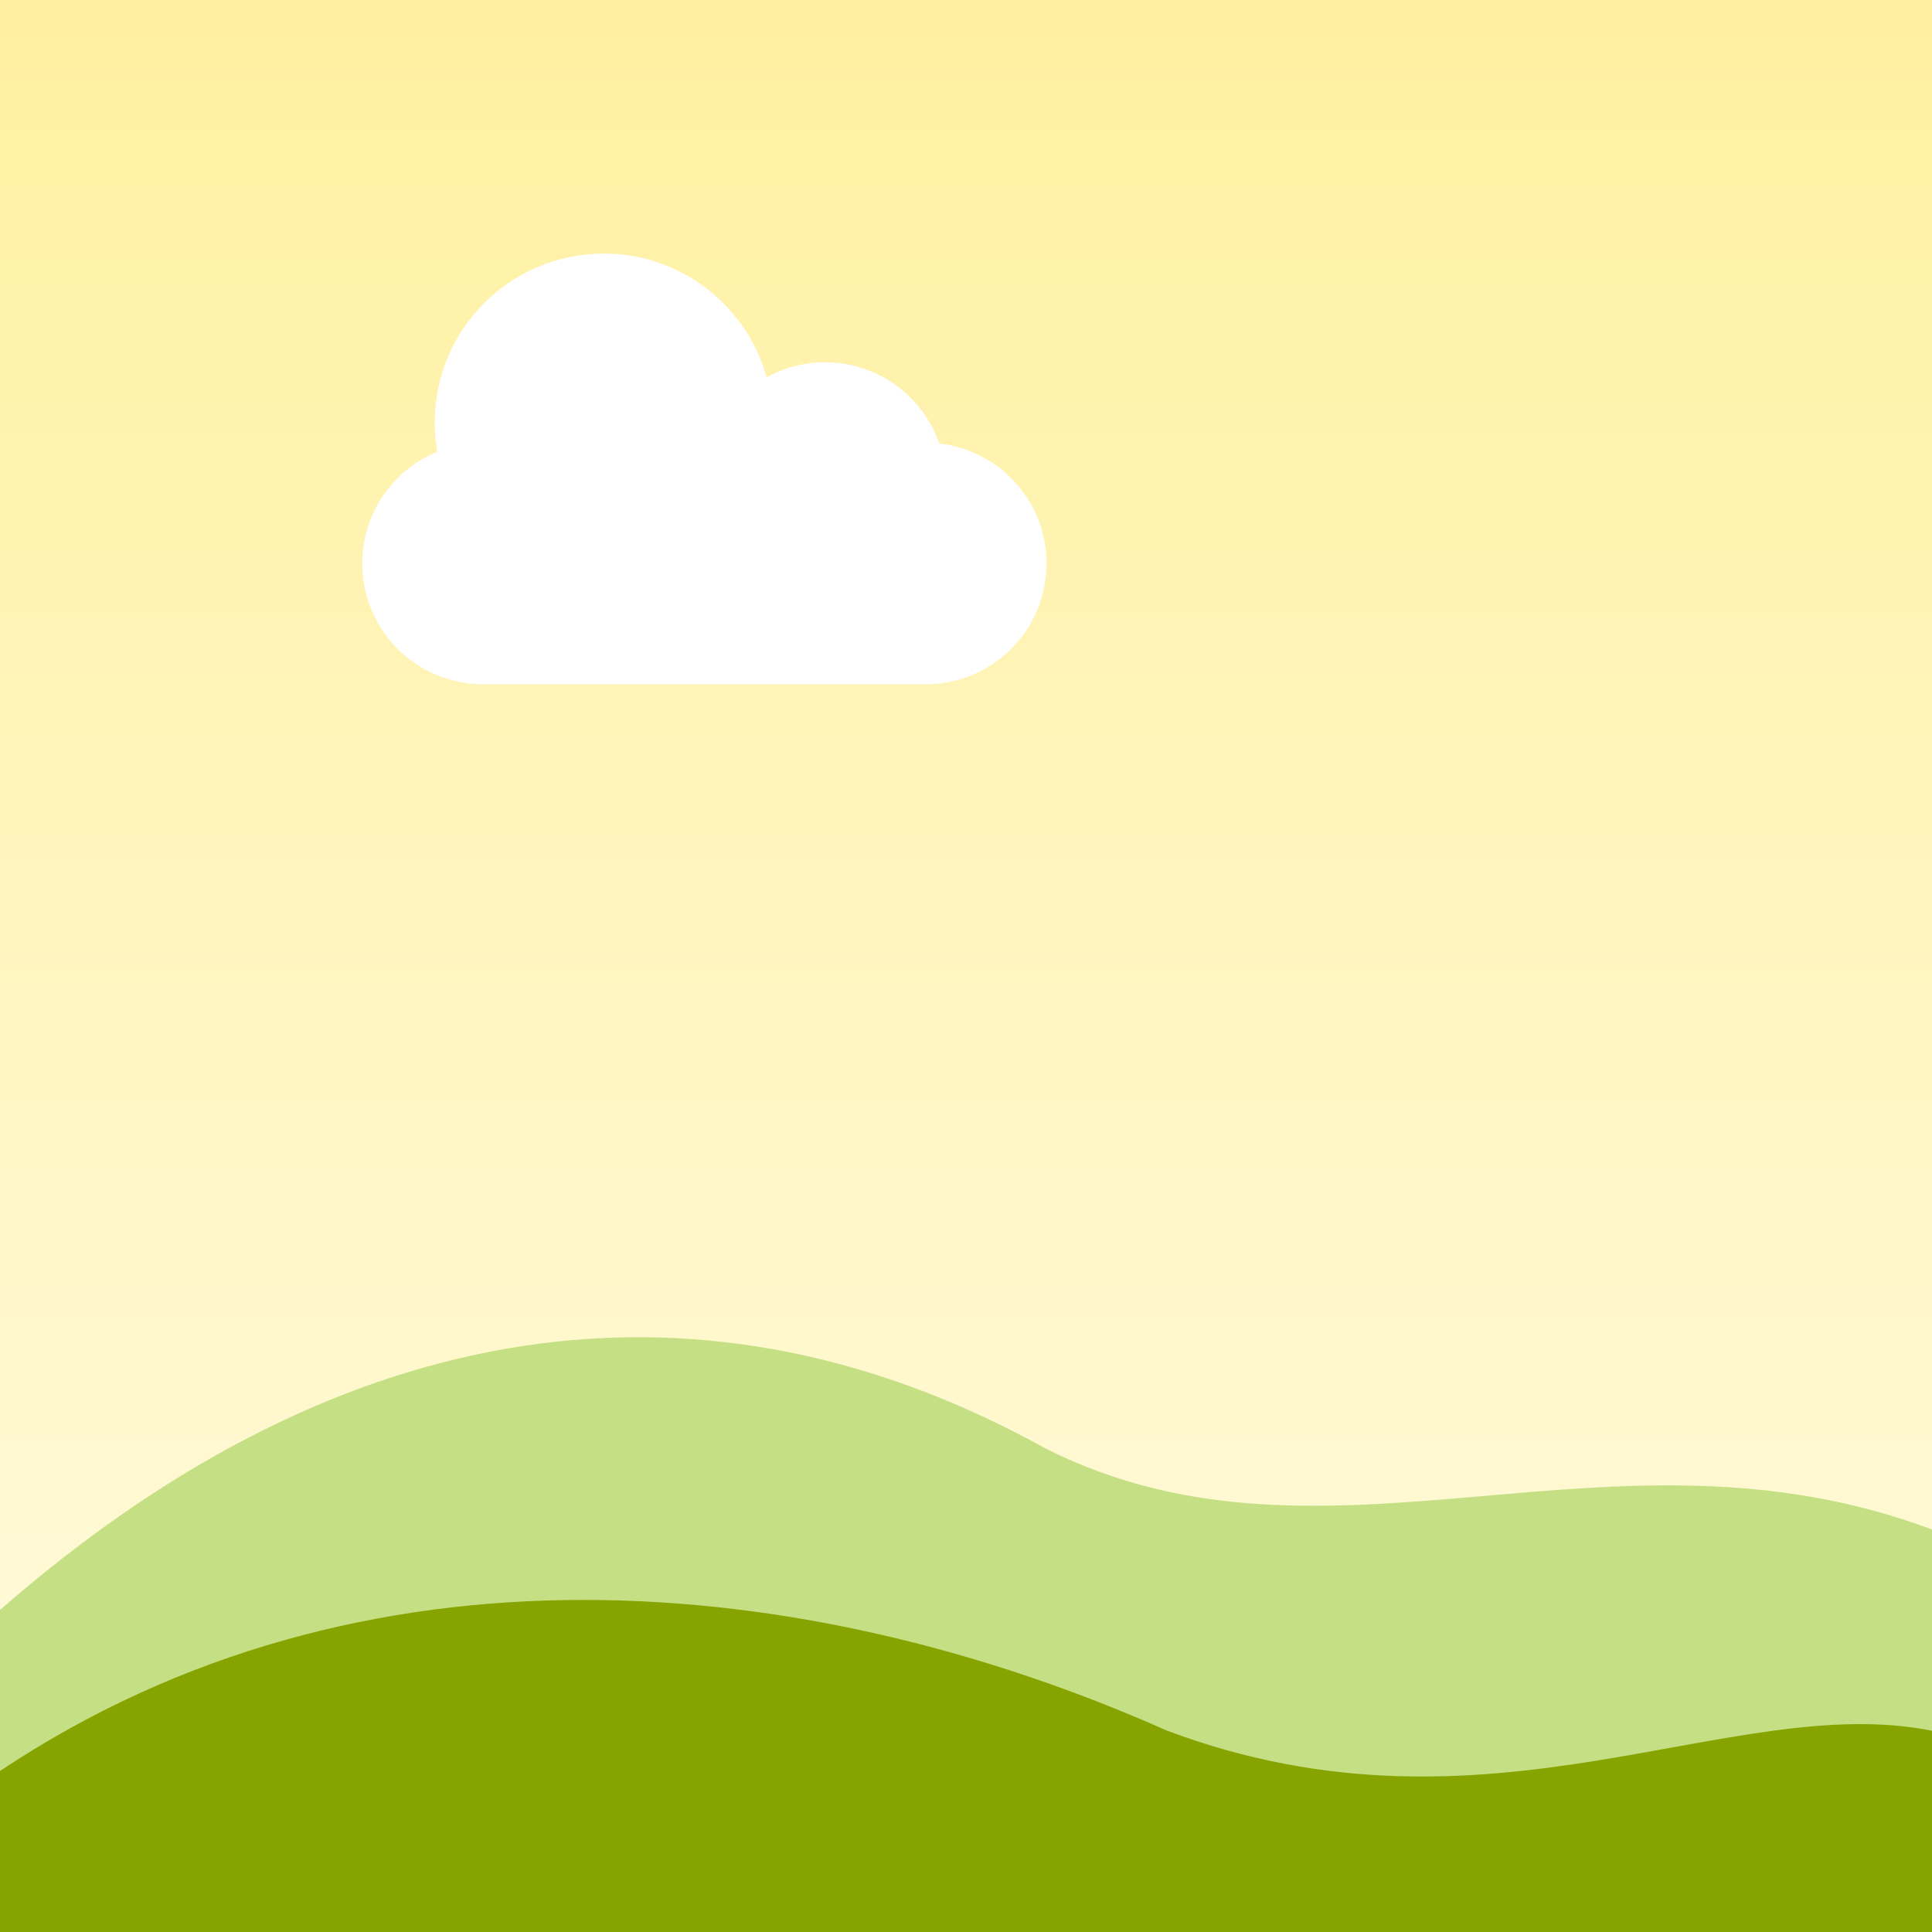
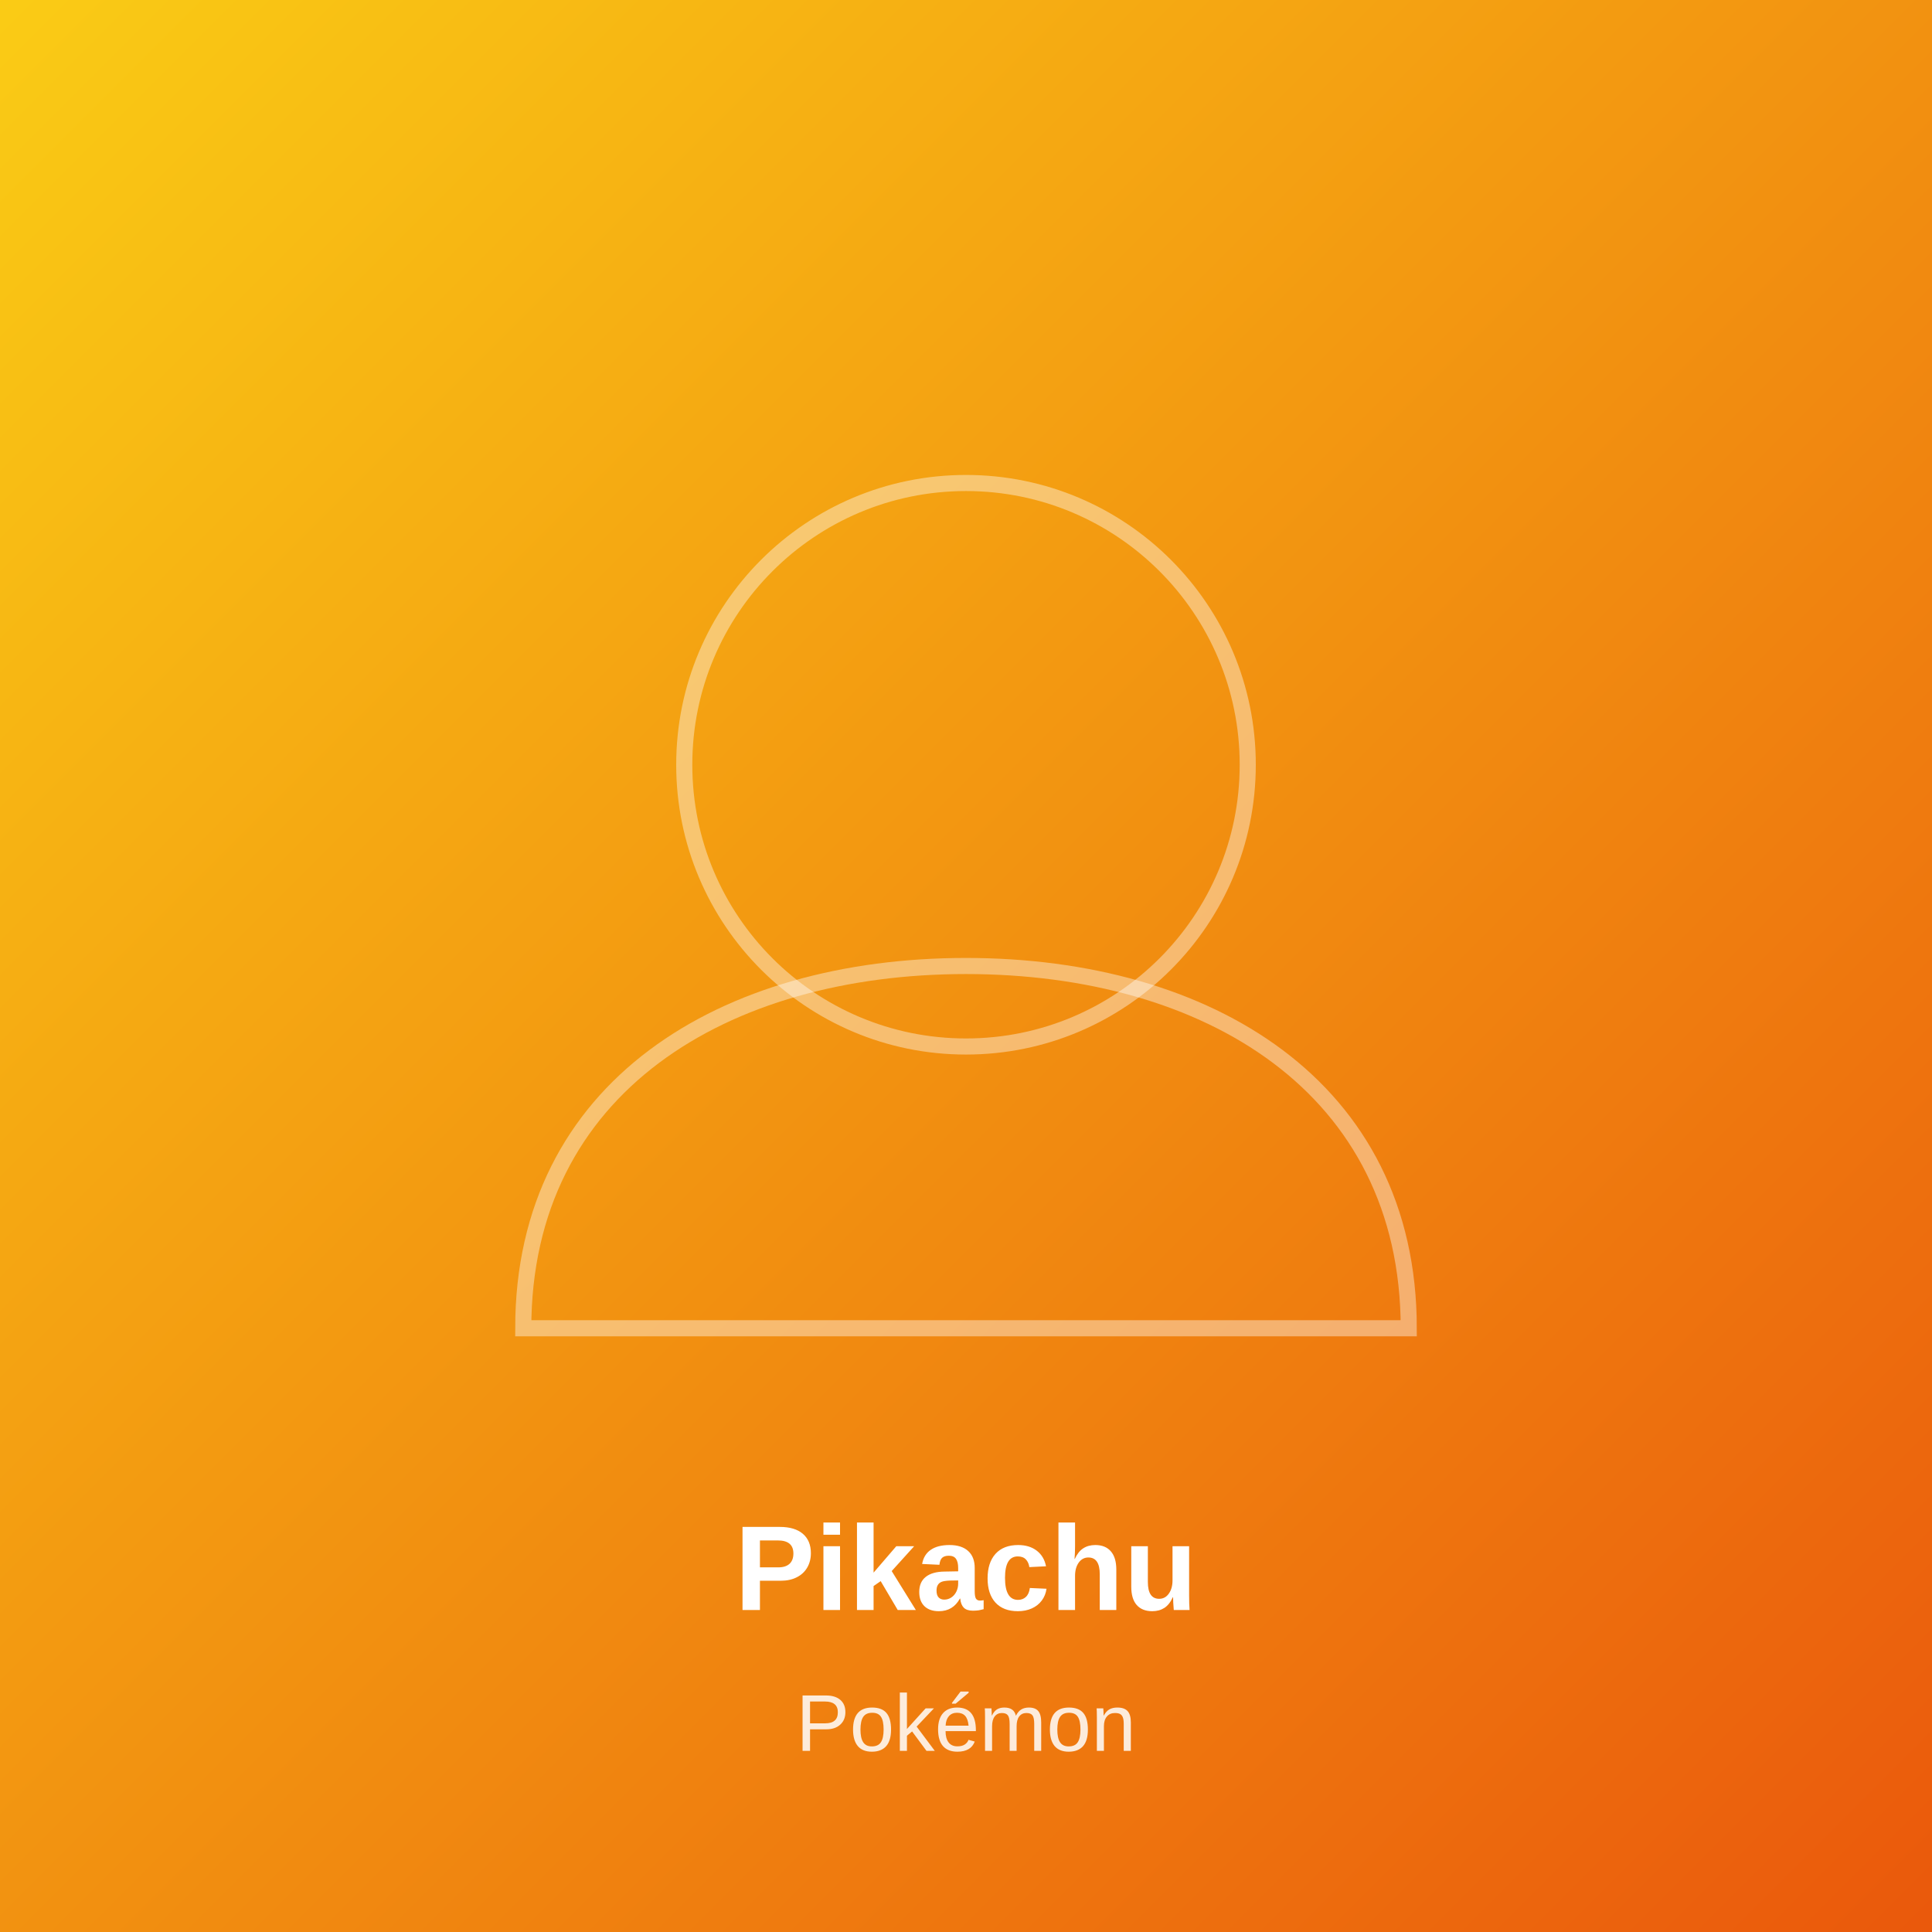
- <svg xmlns="http://www.w3.org/2000/svg" width="480" height="480" viewBox="0 0 480 480" role="img" aria-label="Imagen de relleno">
+ <svg xmlns="http://www.w3.org/2000/svg" width="480" height="480" viewBox="0 0 480 480" role="img" aria-label="Pikachu">
  <defs>
-     <linearGradient id="cielo" x1="0" y1="0" x2="0" y2="1">
-       <stop offset="0" stop-color="#FFF0A0" />
-       <stop offset="1" stop-color="#FFFBE0" />
+     <linearGradient id="g" x1="0" y1="0" x2="1" y2="1">
+       <stop offset="0" stop-color="#facc15" />
+       <stop offset="1" stop-color="#ea580c" />
    </linearGradient>
  </defs>
-   <rect width="480" height="480" fill="url(#cielo)" />
-   <g fill="#ffffff">
-     <rect x="90" y="110" width="170" height="60" rx="30" />
-     <circle cx="150" cy="105" r="42" />
-     <circle cx="205" cy="120" r="30" />
+   <rect width="480" height="480" fill="url(#g)" />
+   <g fill="none" stroke="#ffffff" stroke-opacity="0.4" stroke-width="4">
+     <circle cx="240" cy="190" r="70" />
+     <path d="M130 330c0-60 50-90 110-90s110 30 110 90z" />
  </g>
-   <path d="M0 400 C80 330 170 310 260 360 C330 395 400 350 480 380 L480 480 L0 480 Z" fill="#C5E084" />
-   <path d="M0 440 C90 380 200 390 290 430 C370 460 430 420 480 430 L480 480 L0 480 Z" fill="#87A300" />
+   <text x="240" y="400" text-anchor="middle" font-family="Arial, sans-serif" font-size="30" font-weight="700" fill="#ffffff">Pikachu</text>
+   <text x="240" y="435" text-anchor="middle" font-family="Arial, sans-serif" font-size="20" fill="#ffffff" fill-opacity="0.85">Pokémon</text>
</svg>
